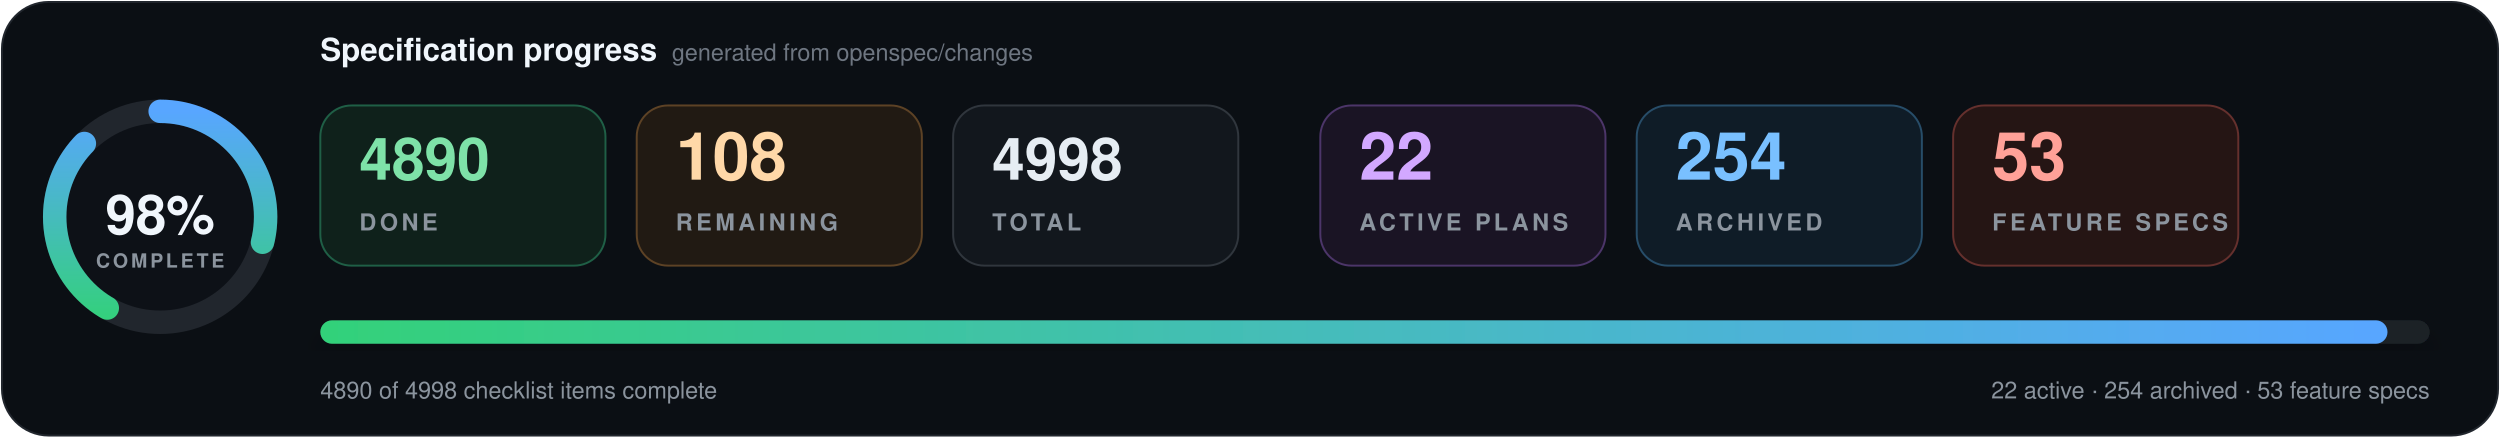
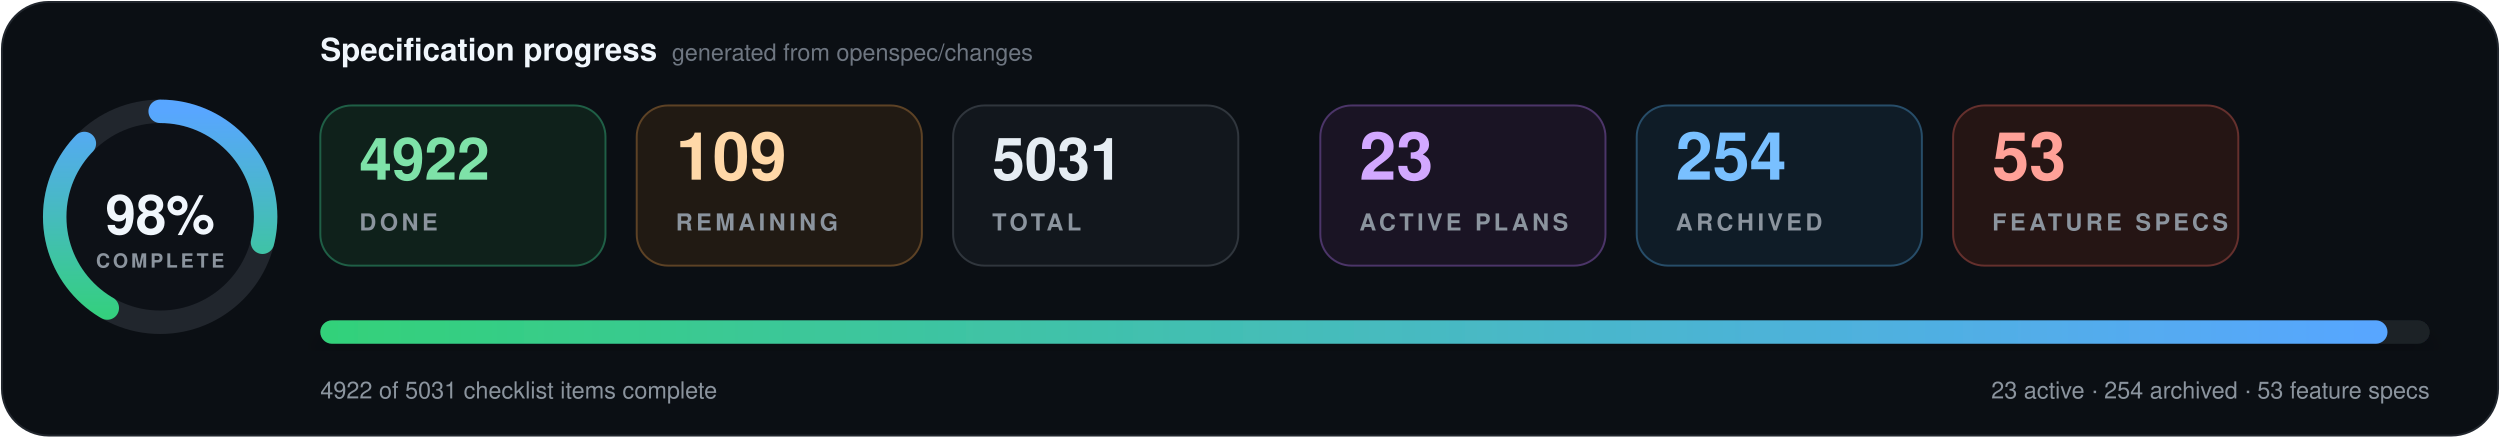
- <svg xmlns="http://www.w3.org/2000/svg" data-cache-version="1793797220" width="1280" height="224" viewBox="0 0 1280 224" role="img" aria-labelledby="title description" font-family="system-ui, -apple-system, BlinkMacSystemFont, 'Segoe UI', Helvetica, Arial, sans-serif" font-variant-numeric="tabular-nums">
+ <svg xmlns="http://www.w3.org/2000/svg" data-cache-version="1793797773" width="1280" height="224" viewBox="0 0 1280 224" role="img" aria-labelledby="title description" font-family="system-ui, -apple-system, BlinkMacSystemFont, 'Segoe UI', Helvetica, Arial, sans-serif" font-variant-numeric="tabular-nums">
  <defs>
    <linearGradient id="progress" x1="0" x2="1">
      <stop offset="0" stop-color="#33d17a" />
      <stop offset="1" stop-color="#58a6ff" />
    </linearGradient>
    <filter id="shadow" x="-10%" y="-20%" width="120%" height="150%">
      <feDropShadow dx="0" dy="7" stdDeviation="9" flood-color="#000" flood-opacity=".28" />
    </filter>
  </defs>
  <rect x="1" y="1" width="1278" height="222" rx="24" fill="#0b0f14" stroke="#21262d" />
  <g transform="translate(82 111)">
    <circle r="54" fill="#0d1117" stroke="#21262d" stroke-width="12" />
    <circle r="54" fill="none" stroke="url(#progress)" stroke-width="12" stroke-linecap="round" pathLength="100" stroke-dasharray="98 100" transform="rotate(-90)" />
    <text y="-1" text-anchor="middle" dominant-baseline="middle" fill="#f0f6fc" font-size="28" font-weight="800">98%</text>
    <text y="26" text-anchor="middle" fill="#8b949e" font-size="10" font-weight="700" letter-spacing="1.5">COMPLETE</text>
  </g>
  <text x="164" y="31" fill="#f0f6fc" font-size="16" font-weight="750">Specification progress</text>
  <text x="344" y="31" fill="#6e7681" font-size="12">generated from openspec/changes</text>
  <g transform="translate(164 54)">
    <rect width="146" height="82" rx="16" fill="#0f211b" stroke="#1f5f46" />
-     <text x="20" y="38" fill="#7ee2a8" font-size="30" font-weight="750">4890</text>
+     <text x="20" y="38" fill="#7ee2a8" font-size="30" font-weight="750">4922</text>
    <text x="20" y="64" fill="#8b949e" font-size="12" font-weight="700" letter-spacing="1.8">DONE</text>
  </g>
  <g transform="translate(326 54)">
    <rect width="146" height="82" rx="16" fill="#211a13" stroke="#5d4225" />
-     <text x="20" y="38" fill="#ffd8a8" font-size="34" font-weight="750">108</text>
+     <text x="20" y="38" fill="#ffd8a8" font-size="34" font-weight="750">109</text>
    <text x="20" y="64" fill="#8b949e" font-size="12" font-weight="700" letter-spacing="1.8">REMAINING</text>
  </g>
  <g transform="translate(488 54)">
    <rect width="146" height="82" rx="16" fill="#12171d" stroke="#30363d" />
-     <text x="20" y="38" fill="#e6edf3" font-size="30" font-weight="750">4998</text>
+     <text x="20" y="38" fill="#e6edf3" font-size="30" font-weight="750">5031</text>
    <text x="20" y="64" fill="#8b949e" font-size="12" font-weight="700" letter-spacing="1.8">TOTAL</text>
  </g>
  <g transform="translate(676 54)">
    <rect width="146" height="82" rx="16" fill="#1a1424" stroke="#4c3569" />
-     <text x="20" y="38" fill="#d2a8ff" font-size="34" font-weight="750">22</text>
+     <text x="20" y="38" fill="#d2a8ff" font-size="34" font-weight="750">23</text>
    <text x="20" y="64" fill="#8b949e" font-size="12" font-weight="700" letter-spacing="1.8">ACTIVE PLANS</text>
  </g>
  <g transform="translate(838 54)">
    <rect width="146" height="82" rx="16" fill="#0f1c27" stroke="#274d69" />
    <text x="20" y="38" fill="#79c0ff" font-size="34" font-weight="750">254</text>
    <text x="20" y="64" fill="#8b949e" font-size="12" font-weight="700" letter-spacing="1.8">ARCHIVED</text>
  </g>
  <g transform="translate(1000 54)">
    <rect width="146" height="82" rx="16" fill="#251514" stroke="#65302d" />
    <text x="20" y="38" fill="#ffa198" font-size="34" font-weight="750">53</text>
    <text x="20" y="64" fill="#8b949e" font-size="12" font-weight="700" letter-spacing="1.8">FEATURE SPECS</text>
  </g>
  <g filter="url(#shadow)">
    <rect x="164" y="164" width="1080" height="12" rx="6" fill="#1b2128" />
    <rect x="164" y="164" width="1058.4" height="12" rx="6" fill="url(#progress)" />
  </g>
-   <text x="164" y="204" fill="#8b949e" font-size="12">4890 of 4998 checklist items complete</text>
-   <text x="1244" y="204" text-anchor="end" fill="#8b949e" font-size="12">22 active · 254 archived · 53 feature specs</text>
+   <text x="164" y="204" fill="#8b949e" font-size="12">4922 of 5031 checklist items complete</text>
+   <text x="1244" y="204" text-anchor="end" fill="#8b949e" font-size="12">23 active · 254 archived · 53 feature specs</text>
</svg>
